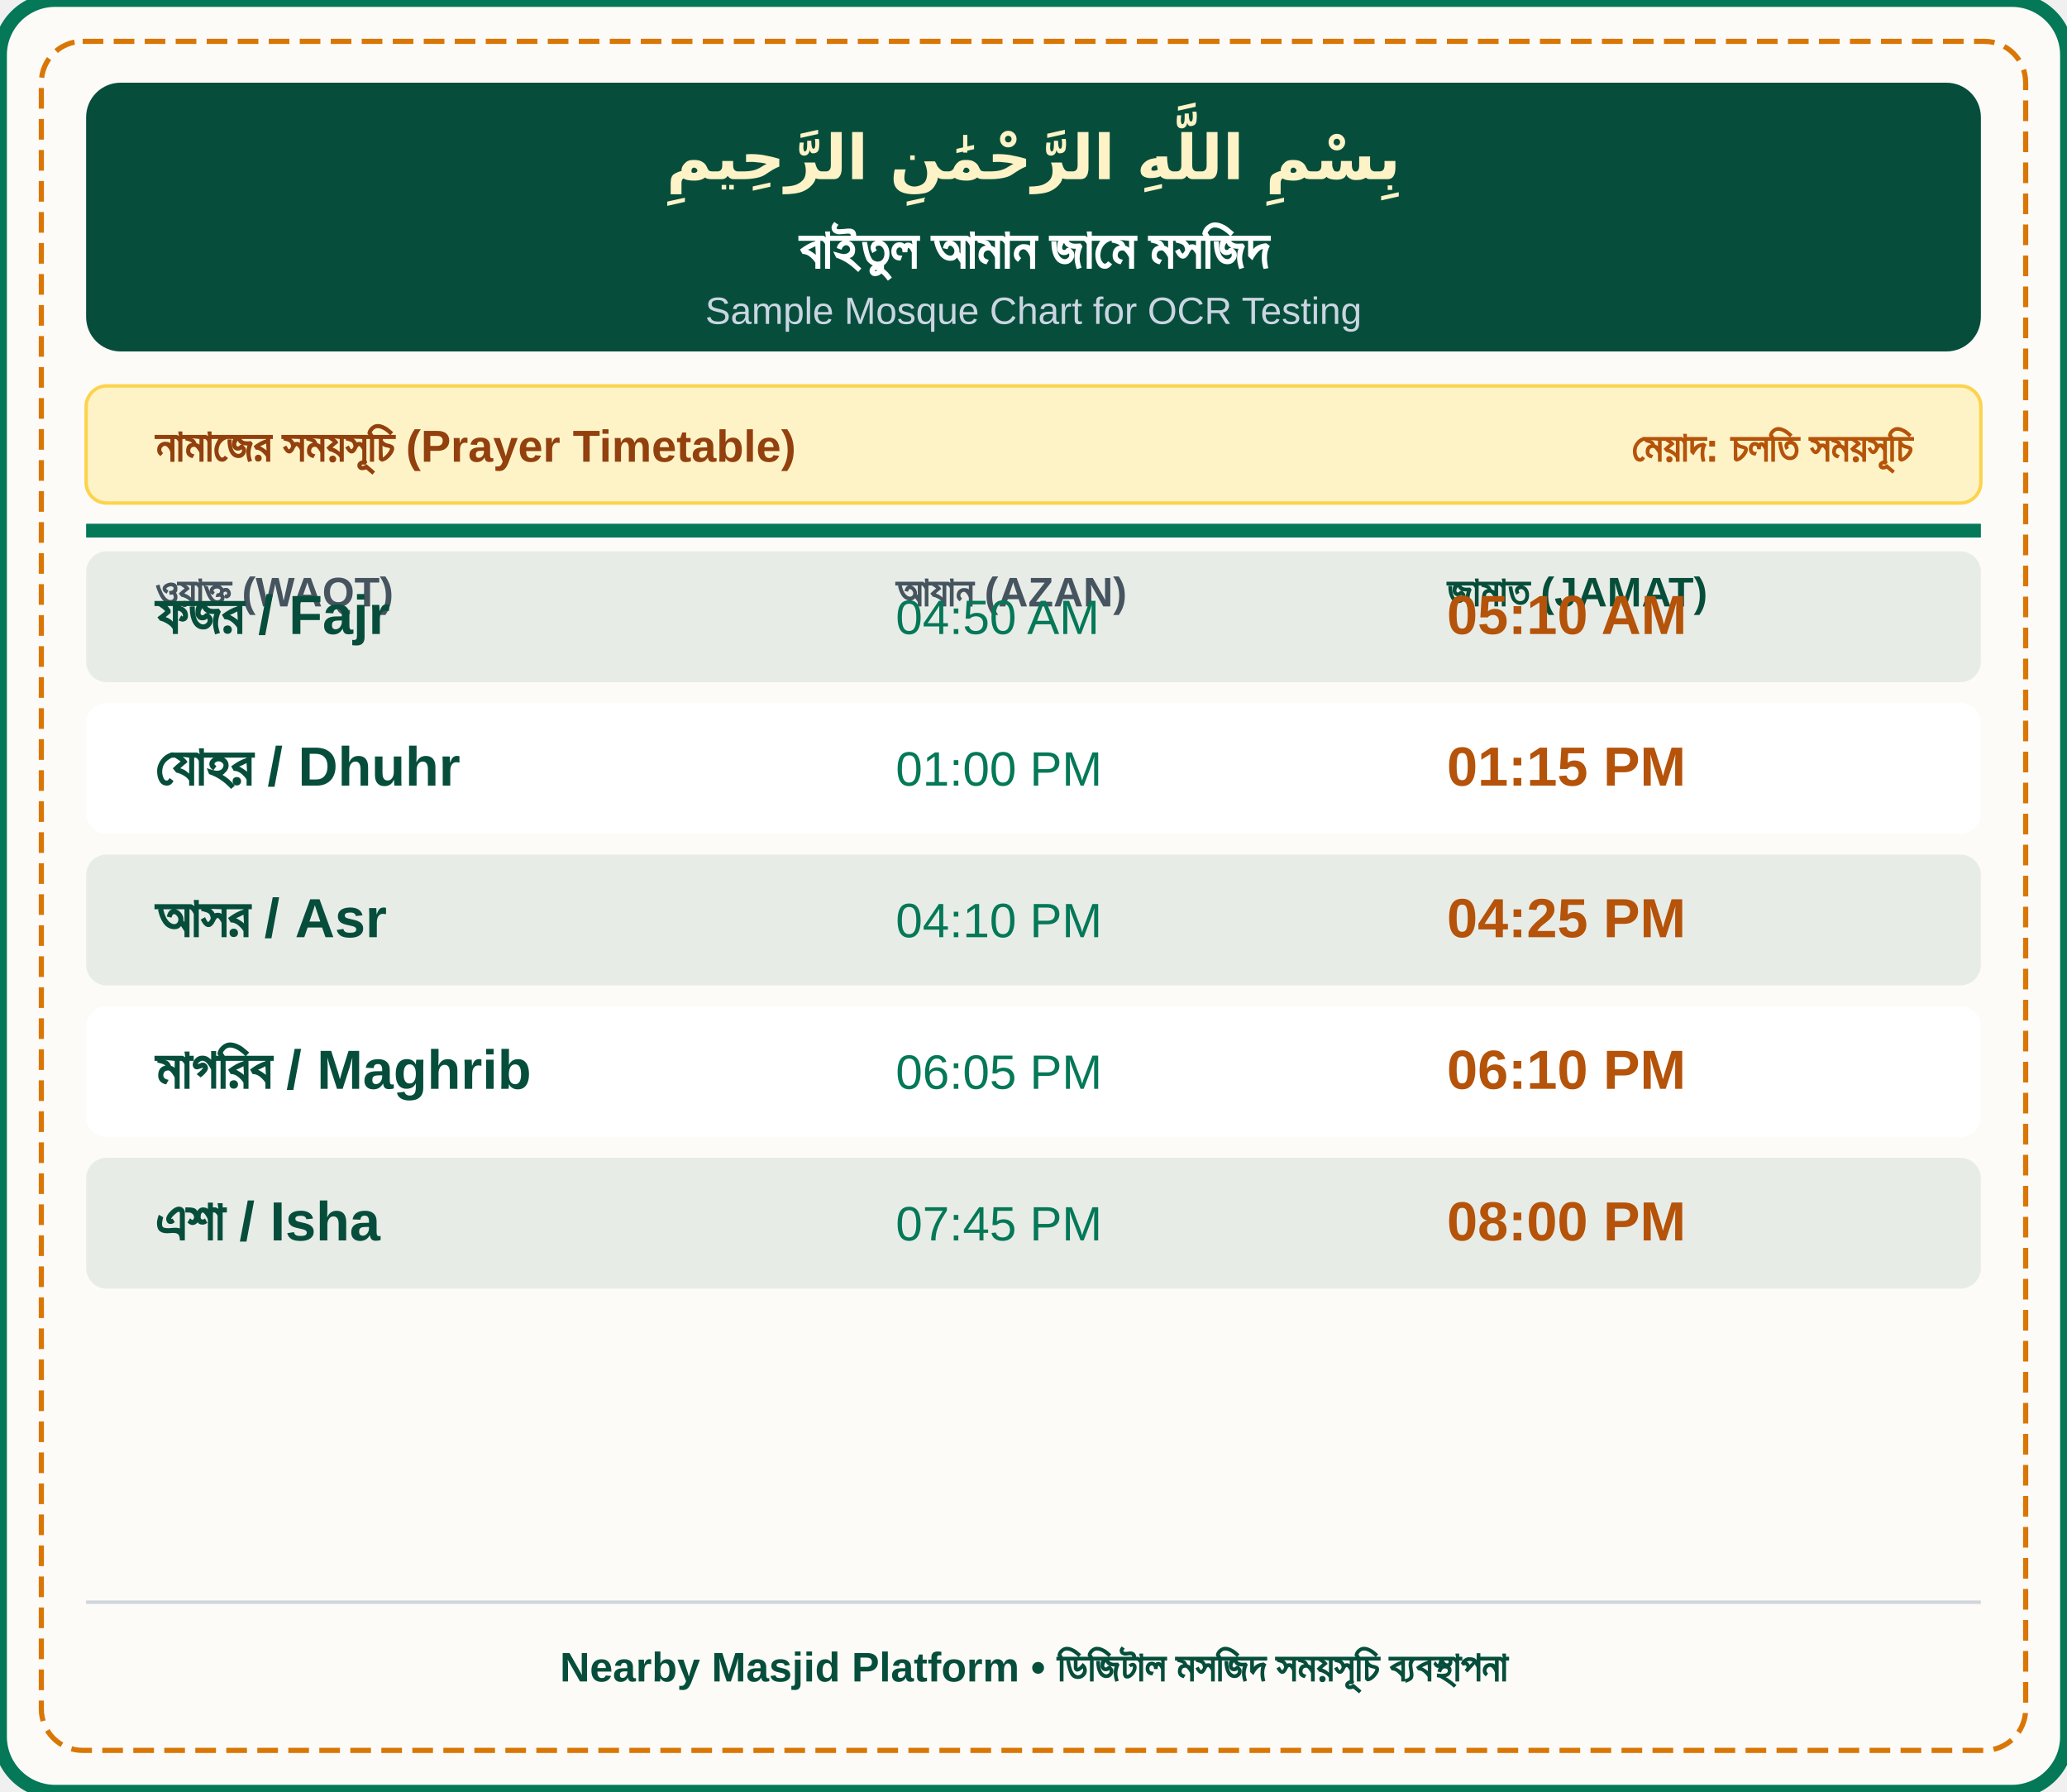
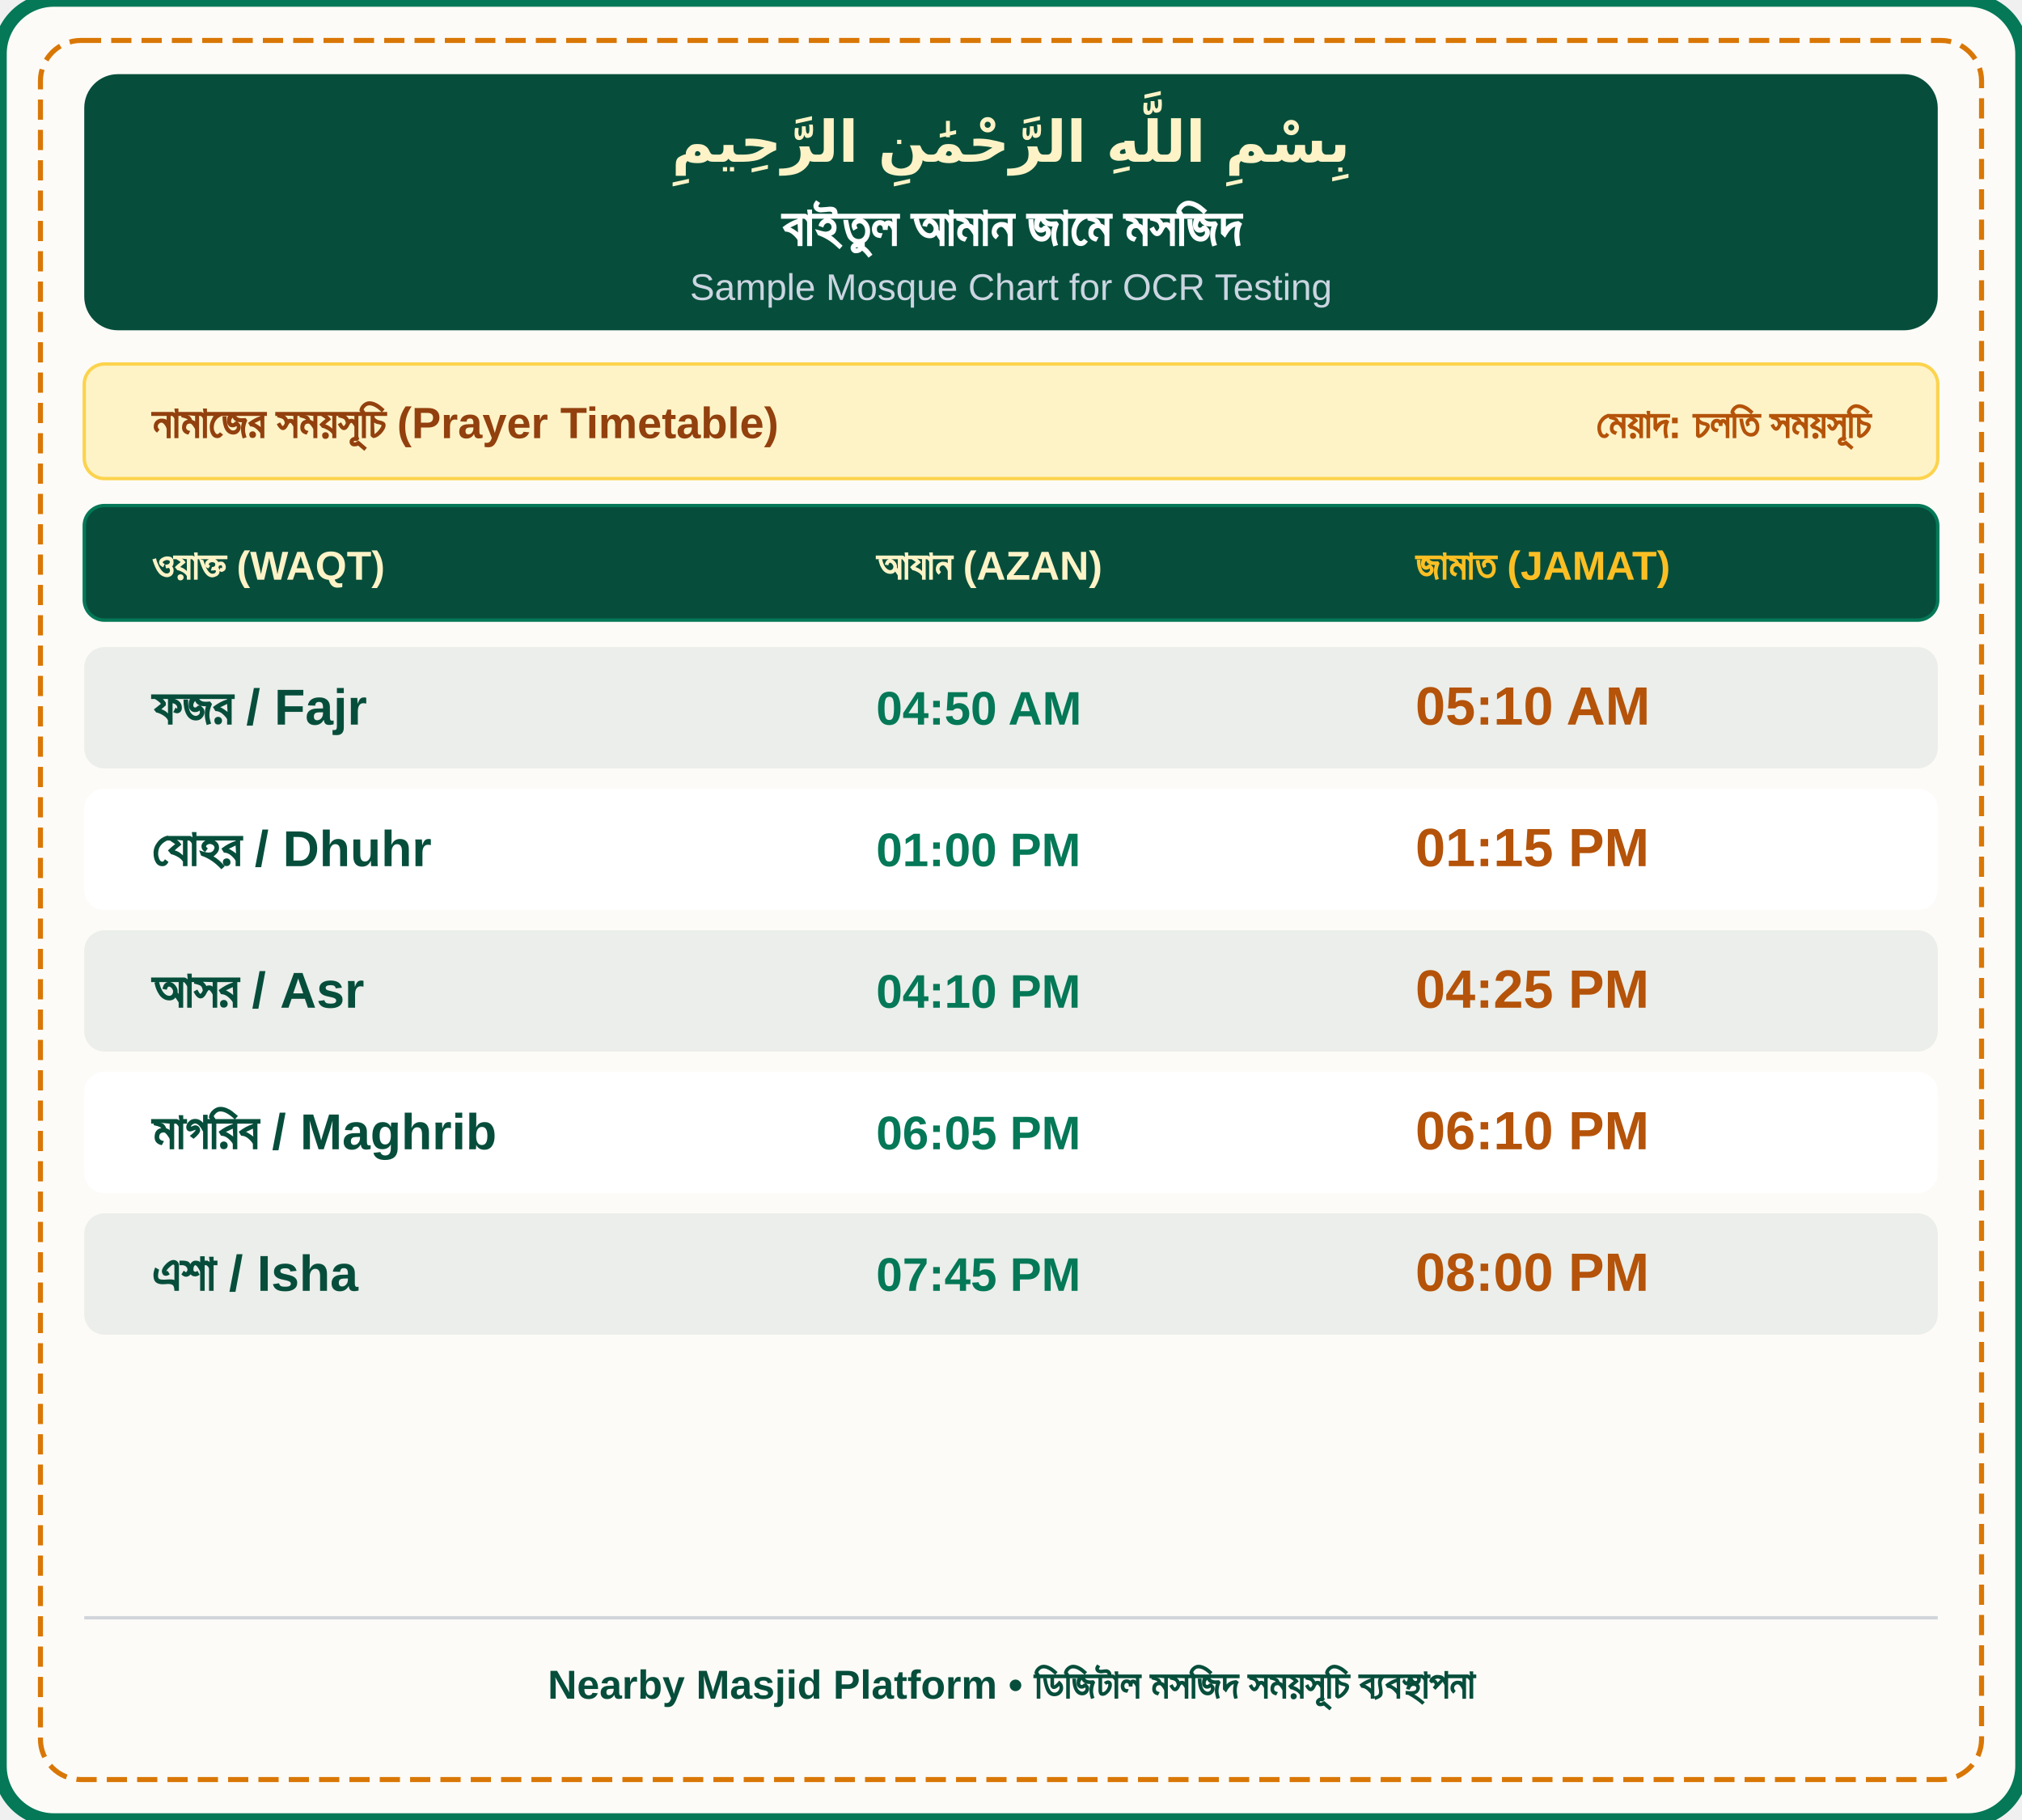
- <svg xmlns="http://www.w3.org/2000/svg" width="600" height="520" viewBox="0 0 600 520" fill="none">
-   <rect width="600" height="520" rx="16" fill="#fdfbf7" stroke="#047857" stroke-width="4" />
-   <rect x="12" y="12" width="576" height="496" rx="12" fill="none" stroke="#d97706" stroke-width="1.5" stroke-dasharray="6 3" />
-   <rect x="25" y="24" width="550" height="78" rx="10" fill="#064e3b" />
-   <text x="300" y="52" text-anchor="middle" font-family="'Segoe UI', Arial, sans-serif" font-size="18" font-weight="bold" fill="#fef3c7">بِسْمِ اللَّهِ الرَّحْمَٰنِ الرَّحِيمِ</text>
-   <text x="300" y="78" text-anchor="middle" font-family="'Segoe UI', Arial, sans-serif" font-size="16" font-weight="bold" fill="#ffffff">বাইতুল আমান জামে মসজিদ</text>
-   <text x="300" y="94" text-anchor="middle" font-family="'Segoe UI', Arial, sans-serif" font-size="11" fill="#cbd5e1">Sample Mosque Chart for OCR Testing</text>
-   <rect x="25" y="112" width="550" height="34" rx="6" fill="#fef3c7" stroke="#fcd34d" stroke-width="1" />
-   <text x="45" y="134" font-family="Arial, sans-serif" font-size="13" font-weight="bold" fill="#92400e">নামাজের সময়সূচি (Prayer Timetable)</text>
-   <text x="555" y="134" text-anchor="end" font-family="Arial, sans-serif" font-size="12" font-weight="bold" fill="#b45309">মেয়াদ: চলতি সময়সূচি</text>
-   <rect x="25" y="152" width="550" height="4" fill="#047857" />
-   <text x="45" y="176" font-family="Arial, sans-serif" font-size="12" font-weight="bold" fill="#4b5563">ওয়াক্ত (WAQT)</text>
-   <text x="260" y="176" font-family="Arial, sans-serif" font-size="12" font-weight="bold" fill="#4b5563">আযান (AZAN)</text>
-   <text x="420" y="176" font-family="Arial, sans-serif" font-size="12" font-weight="bold" fill="#064e3b">জামাত (JAMAT)</text>
-   <rect x="25" y="160" width="550" height="38" rx="6" fill="#064e3b15" />
-   <text x="45" y="184" font-family="Arial, sans-serif" font-size="16" font-weight="bold" fill="#064e3b">ফজর / Fajr</text>
-   <text x="260" y="184" font-family="Arial, sans-serif" font-size="14" fill="#047857">04:50 AM</text>
-   <text x="420" y="184" font-family="Arial, sans-serif" font-size="16" font-weight="bold" fill="#b45309">05:10 AM</text>
-   <rect x="25" y="204" width="550" height="38" rx="6" fill="#ffffff" />
-   <text x="45" y="228" font-family="Arial, sans-serif" font-size="16" font-weight="bold" fill="#064e3b">যোহর / Dhuhr</text>
-   <text x="260" y="228" font-family="Arial, sans-serif" font-size="14" fill="#047857">01:00 PM</text>
-   <text x="420" y="228" font-family="Arial, sans-serif" font-size="16" font-weight="bold" fill="#b45309">01:15 PM</text>
-   <rect x="25" y="248" width="550" height="38" rx="6" fill="#064e3b15" />
-   <text x="45" y="272" font-family="Arial, sans-serif" font-size="16" font-weight="bold" fill="#064e3b">আসর / Asr</text>
-   <text x="260" y="272" font-family="Arial, sans-serif" font-size="14" fill="#047857">04:10 PM</text>
-   <text x="420" y="272" font-family="Arial, sans-serif" font-size="16" font-weight="bold" fill="#b45309">04:25 PM</text>
-   <rect x="25" y="292" width="550" height="38" rx="6" fill="#ffffff" />
-   <text x="45" y="316" font-family="Arial, sans-serif" font-size="16" font-weight="bold" fill="#064e3b">মাগরিব / Maghrib</text>
-   <text x="260" y="316" font-family="Arial, sans-serif" font-size="14" fill="#047857">06:05 PM</text>
-   <text x="420" y="316" font-family="Arial, sans-serif" font-size="16" font-weight="bold" fill="#b45309">06:10 PM</text>
-   <rect x="25" y="336" width="550" height="38" rx="6" fill="#064e3b15" />
-   <text x="45" y="360" font-family="Arial, sans-serif" font-size="16" font-weight="bold" fill="#064e3b">এশা / Isha</text>
-   <text x="260" y="360" font-family="Arial, sans-serif" font-size="14" fill="#047857">07:45 PM</text>
-   <text x="420" y="360" font-family="Arial, sans-serif" font-size="16" font-weight="bold" fill="#b45309">08:00 PM</text>
-   <line x1="25" y1="465" x2="575" y2="465" stroke="#d1d5db" stroke-width="1" />
-   <text x="300" y="488" text-anchor="middle" font-family="Arial, sans-serif" font-size="12" fill="#064e3b" font-weight="bold">Nearby Masjid Platform • ডিজিটাল মসজিদ সময়সূচি ব্যবস্থাপনা</text>
+ <svg xmlns="http://www.w3.org/2000/svg" width="600" height="540" viewBox="0 0 600 540" fill="none">
+   <rect width="600" height="540" rx="16" fill="#fdfbf7" stroke="#047857" stroke-width="4" />
+   <rect x="12" y="12" width="576" height="516" rx="12" fill="none" stroke="#d97706" stroke-width="1.5" stroke-dasharray="6 3" />
+   <rect x="25" y="22" width="550" height="76" rx="10" fill="#064e3b" />
+   <text x="300" y="48" text-anchor="middle" font-family="'Segoe UI', Arial, sans-serif" font-size="17" font-weight="bold" fill="#fef3c7">بِسْمِ اللَّهِ الرَّحْمَٰنِ الرَّحِيمِ</text>
+   <text x="300" y="73" text-anchor="middle" font-family="'Segoe UI', Arial, sans-serif" font-size="16" font-weight="bold" fill="#ffffff">বাইতুল আমান জামে মসজিদ</text>
+   <text x="300" y="89" text-anchor="middle" font-family="'Segoe UI', Arial, sans-serif" font-size="11" fill="#cbd5e1">Sample Mosque Chart for OCR Testing</text>
+   <rect x="25" y="108" width="550" height="34" rx="6" fill="#fef3c7" stroke="#fcd34d" stroke-width="1" />
+   <text x="45" y="130" font-family="'Segoe UI', Arial, sans-serif" font-size="13" font-weight="bold" fill="#92400e">নামাজের সময়সূচি (Prayer Timetable)</text>
+   <text x="555" y="130" text-anchor="end" font-family="'Segoe UI', Arial, sans-serif" font-size="12" font-weight="bold" fill="#b45309">মেয়াদ: চলতি সময়সূচি</text>
+   <rect x="25" y="150" width="550" height="34" rx="6" fill="#064e3b" stroke="#047857" stroke-width="1" />
+   <text x="45" y="172" font-family="'Segoe UI', Arial, sans-serif" font-size="12" font-weight="bold" fill="#fef3c7">ওয়াক্ত (WAQT)</text>
+   <text x="260" y="172" font-family="'Segoe UI', Arial, sans-serif" font-size="12" font-weight="bold" fill="#fef3c7">আযান (AZAN)</text>
+   <text x="420" y="172" font-family="'Segoe UI', Arial, sans-serif" font-size="12" font-weight="bold" fill="#fbbf24">জামাত (JAMAT)</text>
+   <rect x="25" y="192" width="550" height="36" rx="6" fill="#064e3b12" />
+   <text x="45" y="215" font-family="'Segoe UI', Arial, sans-serif" font-size="15" font-weight="bold" fill="#064e3b">ফজর / Fajr</text>
+   <text x="260" y="215" font-family="'Segoe UI', Arial, sans-serif" font-size="14" font-weight="600" fill="#047857">04:50 AM</text>
+   <text x="420" y="215" font-family="'Segoe UI', Arial, sans-serif" font-size="16" font-weight="bold" fill="#b45309">05:10 AM</text>
+   <rect x="25" y="234" width="550" height="36" rx="6" fill="#ffffff" />
+   <text x="45" y="257" font-family="'Segoe UI', Arial, sans-serif" font-size="15" font-weight="bold" fill="#064e3b">যোহর / Dhuhr</text>
+   <text x="260" y="257" font-family="'Segoe UI', Arial, sans-serif" font-size="14" font-weight="600" fill="#047857">01:00 PM</text>
+   <text x="420" y="257" font-family="'Segoe UI', Arial, sans-serif" font-size="16" font-weight="bold" fill="#b45309">01:15 PM</text>
+   <rect x="25" y="276" width="550" height="36" rx="6" fill="#064e3b12" />
+   <text x="45" y="299" font-family="'Segoe UI', Arial, sans-serif" font-size="15" font-weight="bold" fill="#064e3b">আসর / Asr</text>
+   <text x="260" y="299" font-family="'Segoe UI', Arial, sans-serif" font-size="14" font-weight="600" fill="#047857">04:10 PM</text>
+   <text x="420" y="299" font-family="'Segoe UI', Arial, sans-serif" font-size="16" font-weight="bold" fill="#b45309">04:25 PM</text>
+   <rect x="25" y="318" width="550" height="36" rx="6" fill="#ffffff" />
+   <text x="45" y="341" font-family="'Segoe UI', Arial, sans-serif" font-size="15" font-weight="bold" fill="#064e3b">মাগরিব / Maghrib</text>
+   <text x="260" y="341" font-family="'Segoe UI', Arial, sans-serif" font-size="14" font-weight="600" fill="#047857">06:05 PM</text>
+   <text x="420" y="341" font-family="'Segoe UI', Arial, sans-serif" font-size="16" font-weight="bold" fill="#b45309">06:10 PM</text>
+   <rect x="25" y="360" width="550" height="36" rx="6" fill="#064e3b12" />
+   <text x="45" y="383" font-family="'Segoe UI', Arial, sans-serif" font-size="15" font-weight="bold" fill="#064e3b">এশা / Isha</text>
+   <text x="260" y="383" font-family="'Segoe UI', Arial, sans-serif" font-size="14" font-weight="600" fill="#047857">07:45 PM</text>
+   <text x="420" y="383" font-family="'Segoe UI', Arial, sans-serif" font-size="16" font-weight="bold" fill="#b45309">08:00 PM</text>
+   <line x1="25" y1="480" x2="575" y2="480" stroke="#d1d5db" stroke-width="1" />
+   <text x="300" y="504" text-anchor="middle" font-family="'Segoe UI', Arial, sans-serif" font-size="12" fill="#064e3b" font-weight="bold">Nearby Masjid Platform • ডিজিটাল মসজিদ সময়সূচি ব্যবস্থাপনা</text>
</svg>
